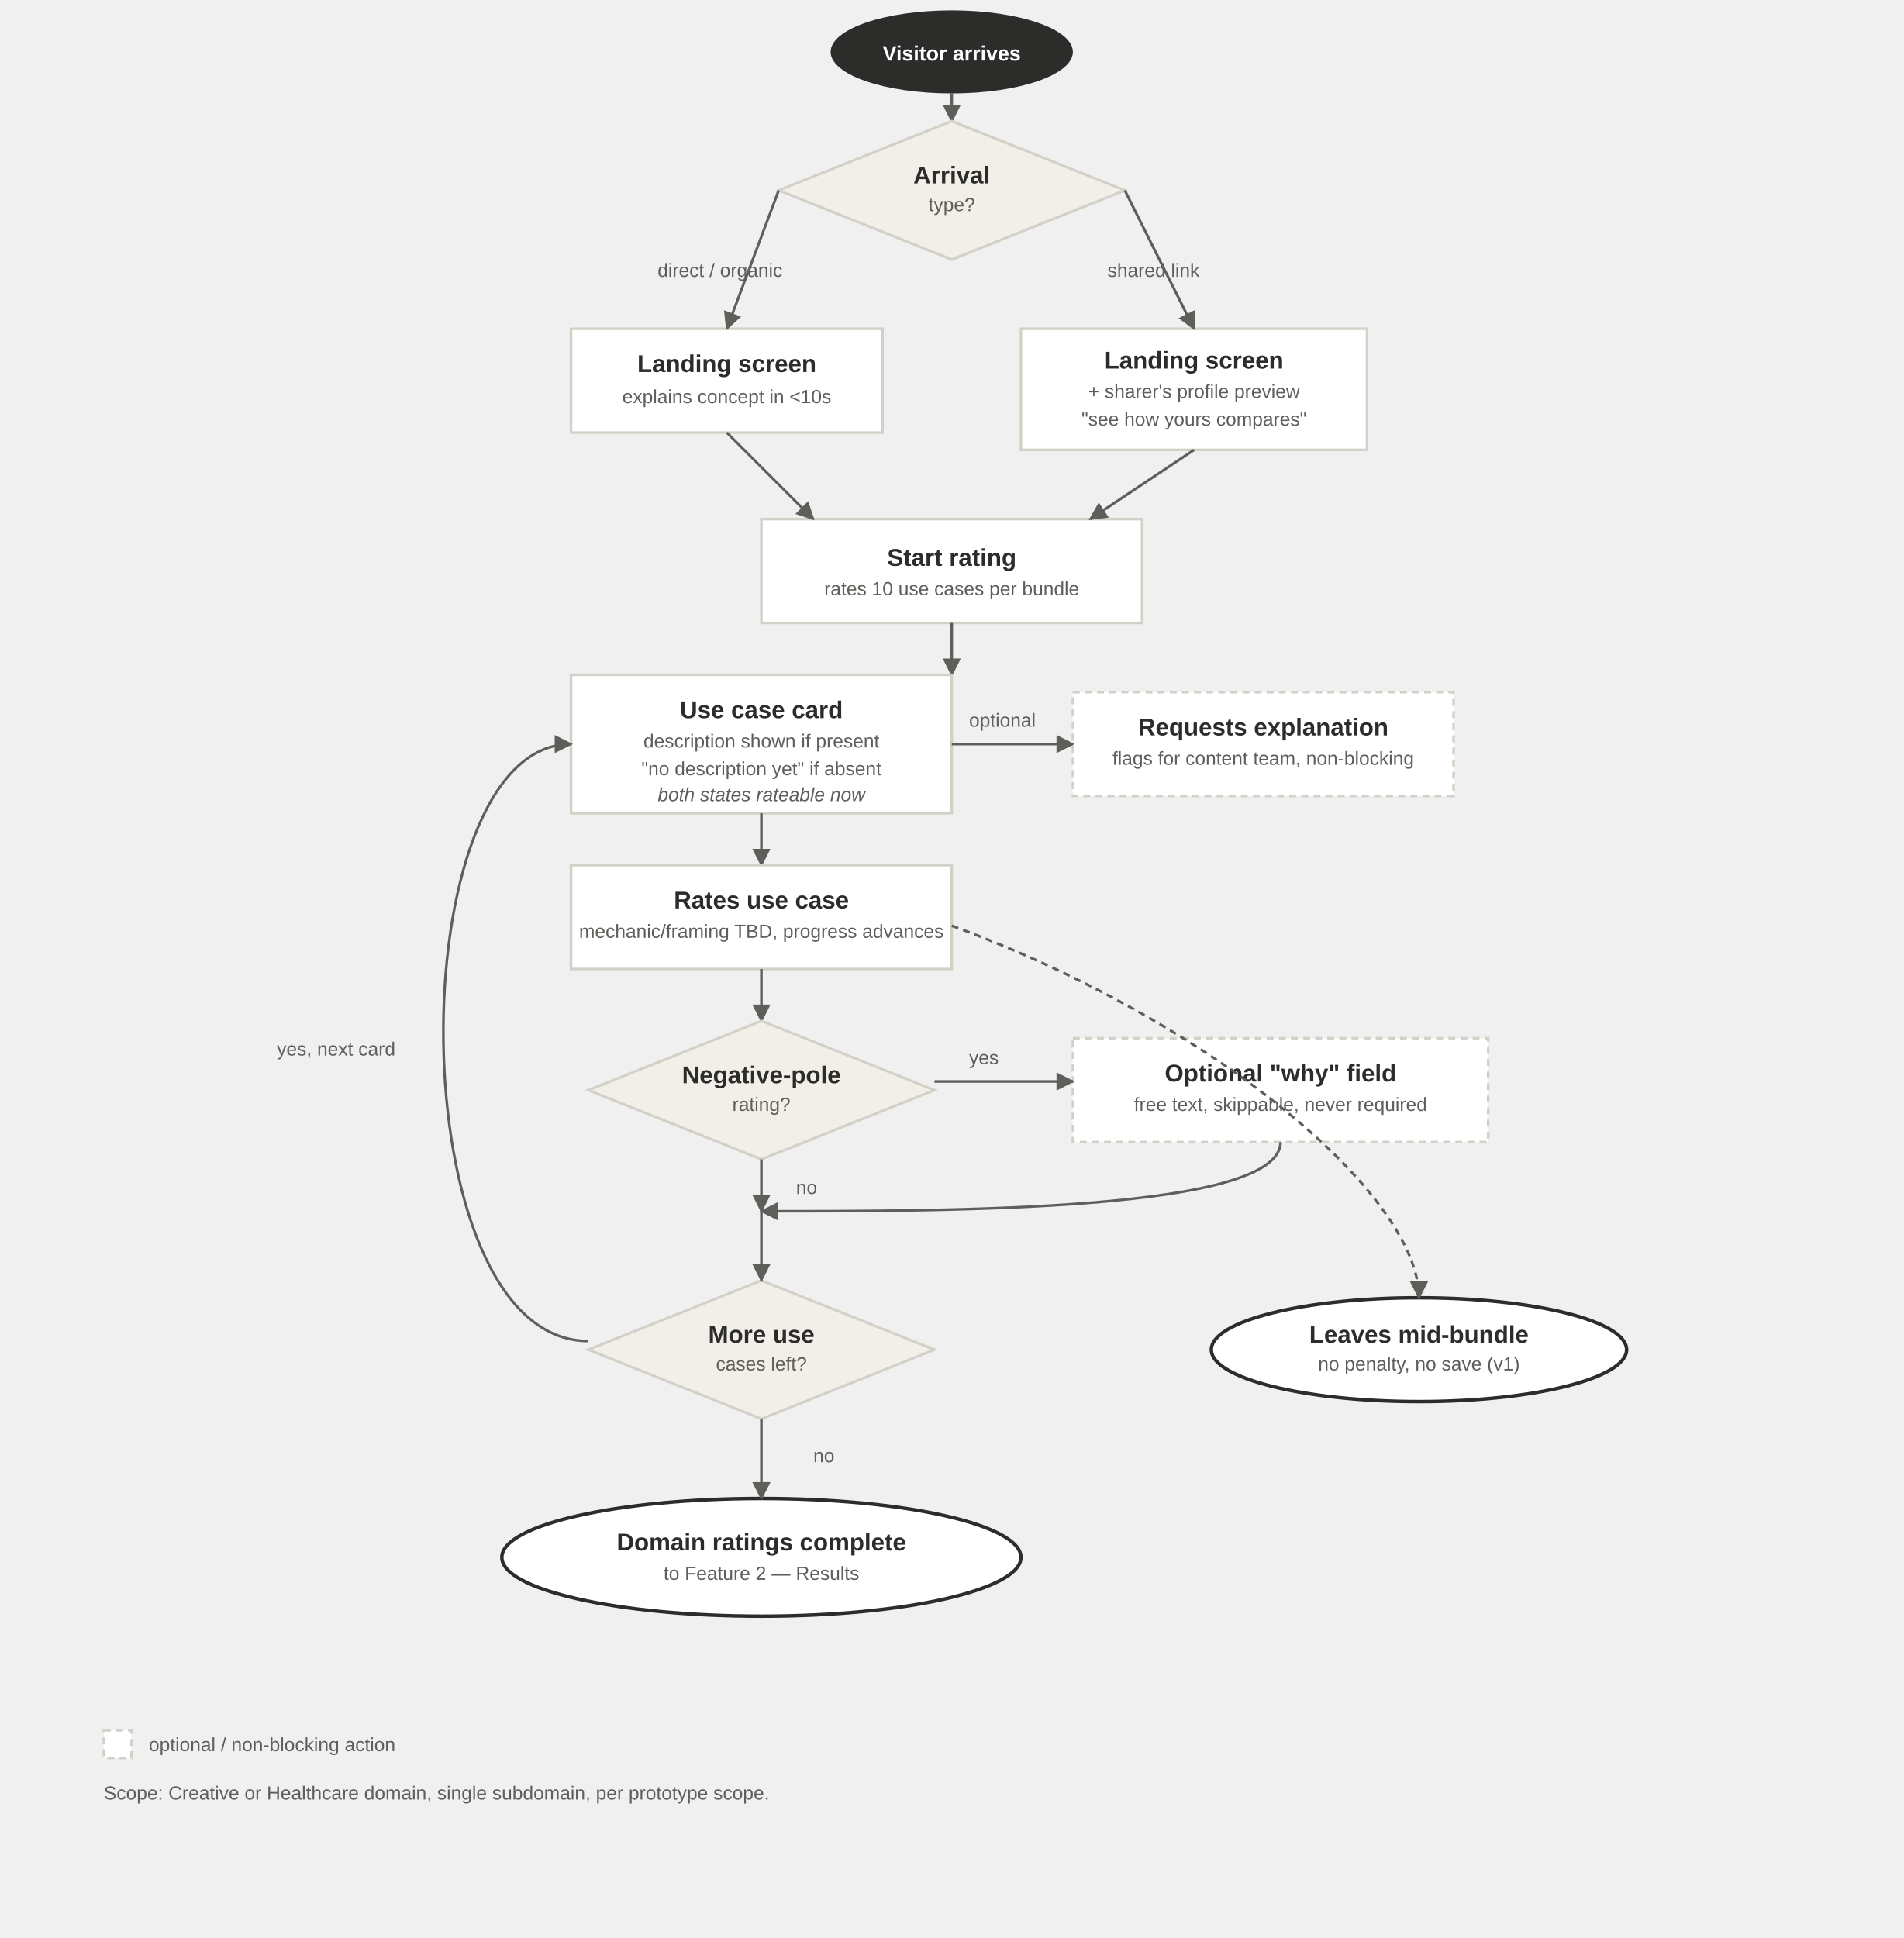
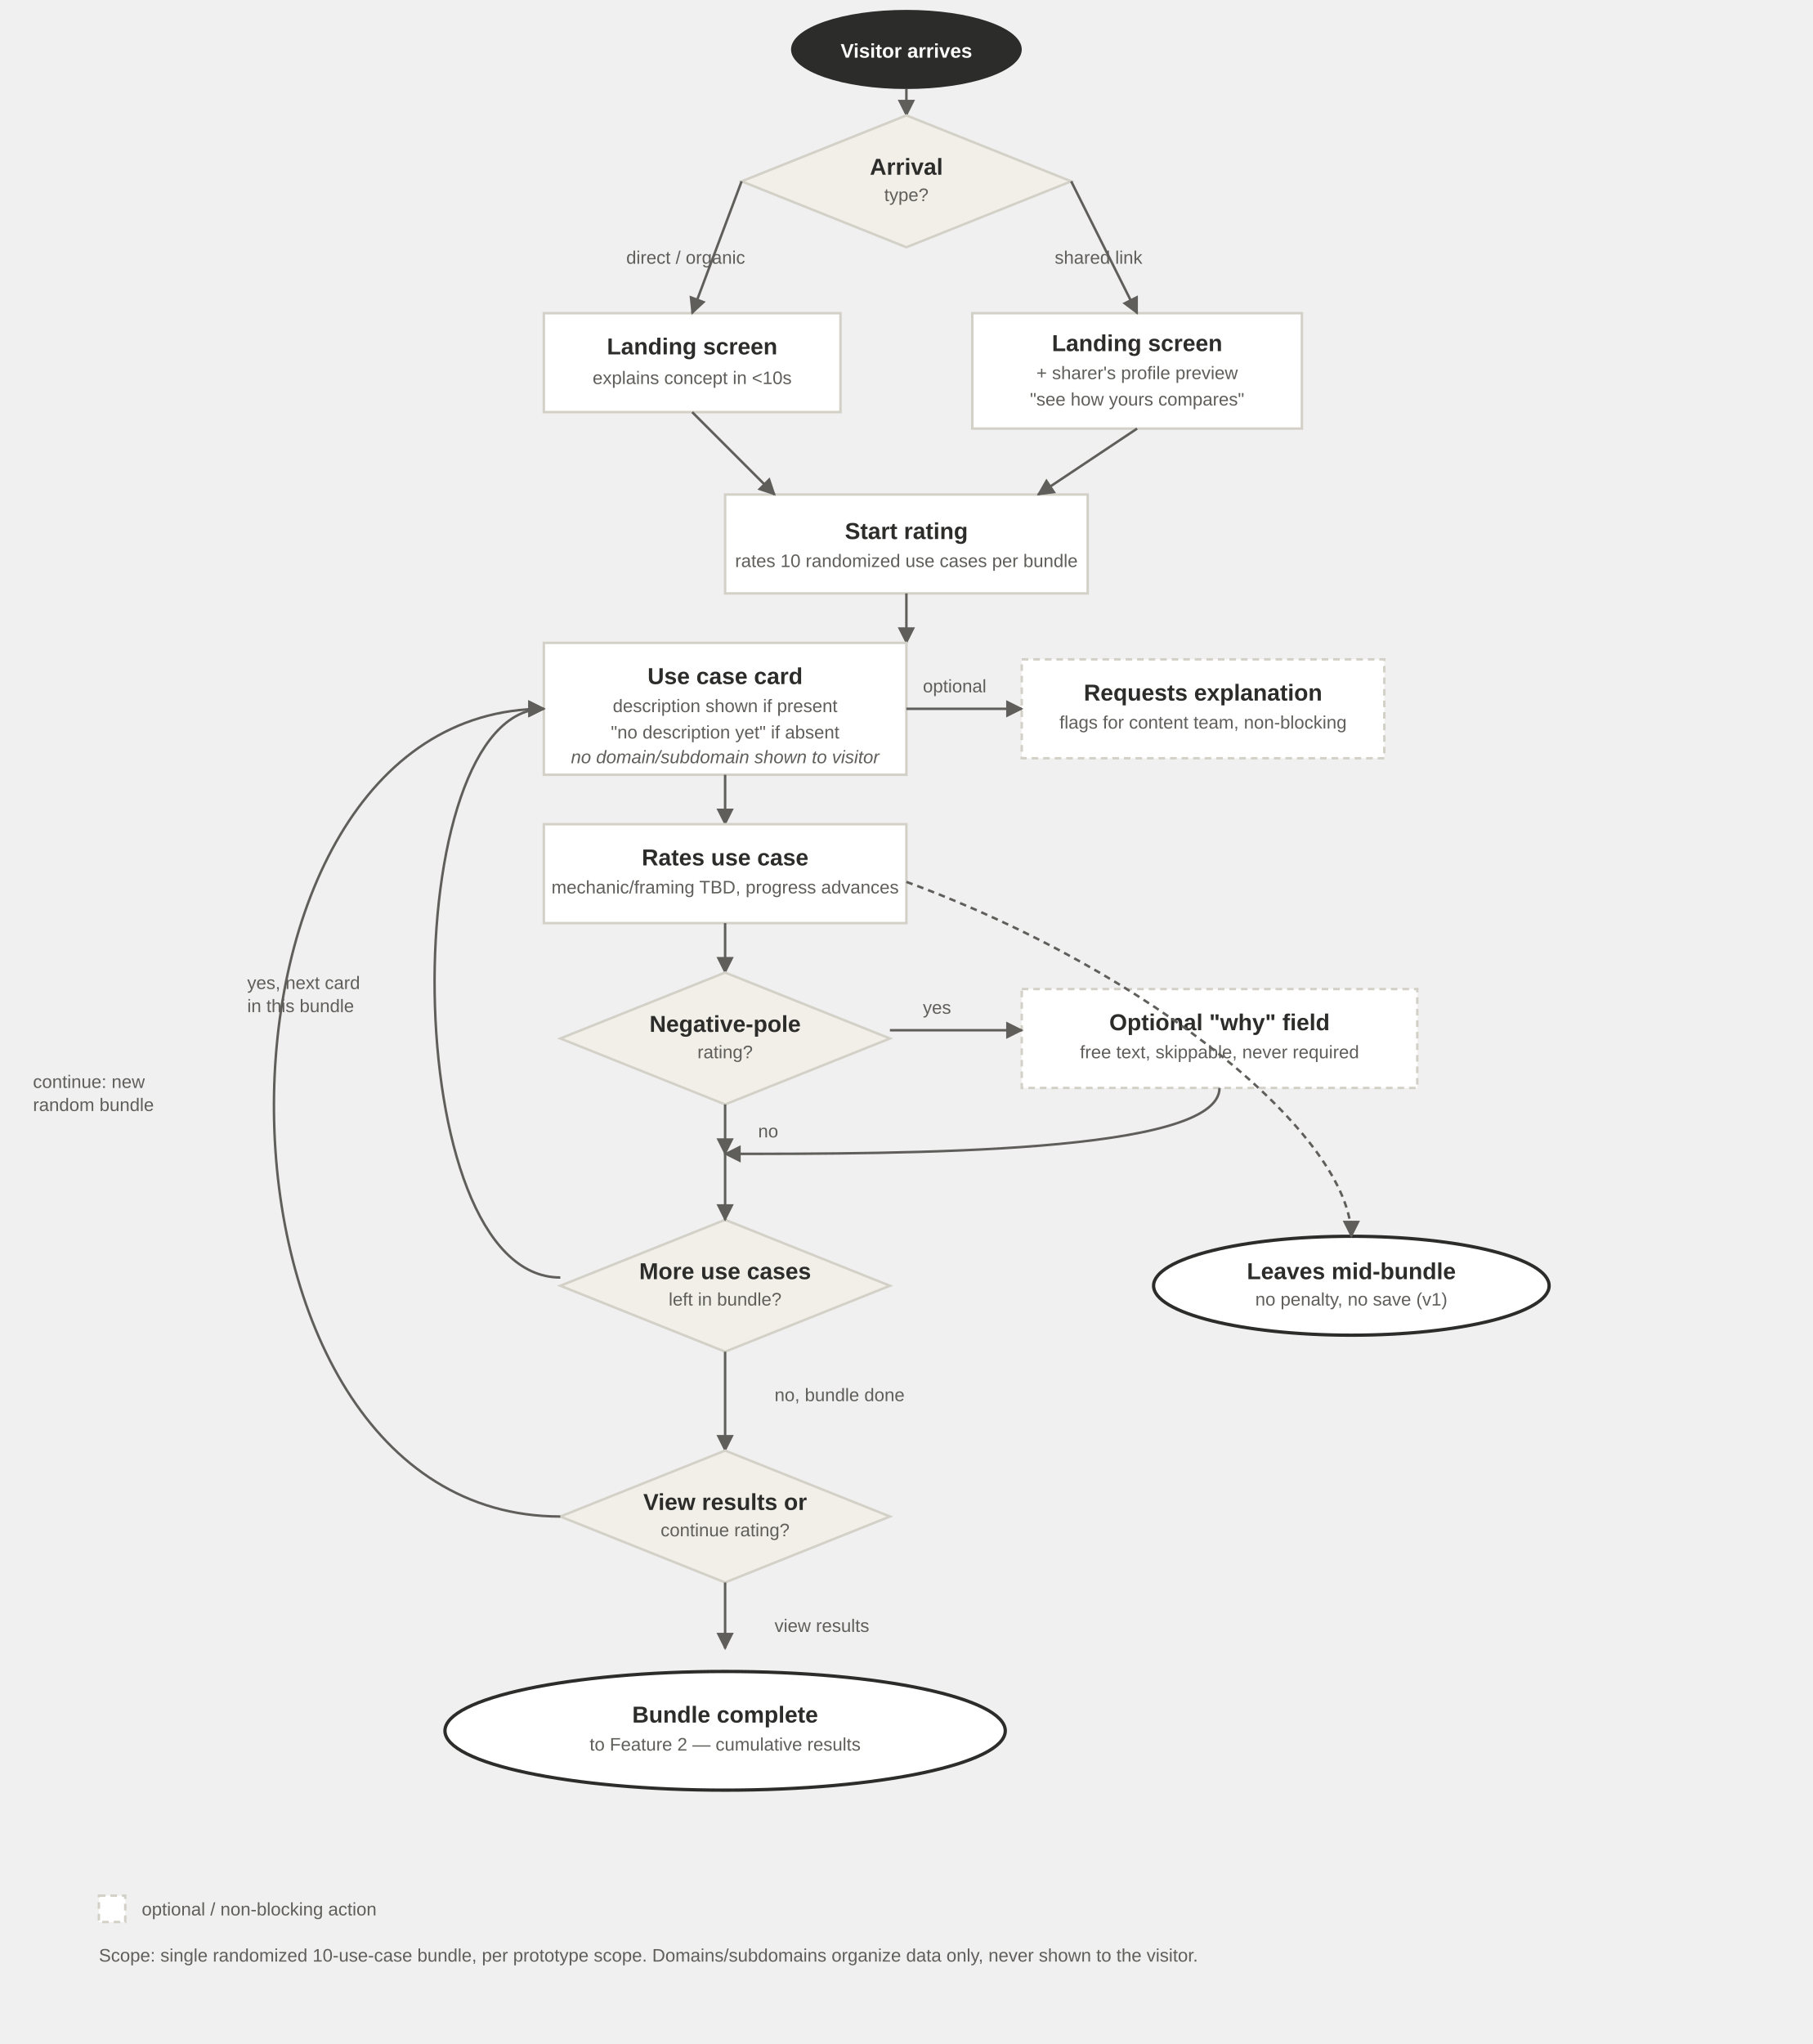
- <svg xmlns="http://www.w3.org/2000/svg" viewBox="0 0 1100 1120" role="img">
+ <svg xmlns="http://www.w3.org/2000/svg" viewBox="0 0 1100 1240" role="img">
  <defs>
    <marker id="arrow2" viewBox="0 0 10 10" refX="9" refY="5" markerWidth="7" markerHeight="7" orient="auto-start-reverse">
      <path d="M0,0 L10,5 L0,10 z" fill="#5F5E5A" />
    </marker>
  </defs>
  <style>
.box { fill: #FFFFFF; stroke: #D3D1C7; stroke-width:1.5; }
.decision { fill: #F1EFE8; stroke: #D3D1C7; stroke-width:1.5; }
.optional { fill: #FFFFFF; stroke: #D3D1C7; stroke-width:1.5; stroke-dasharray:4,3; }
.end { fill: #FFFFFF; stroke: #2C2C2A; stroke-width:2; }
.entry { fill: #2C2C2A; }
.title { font-size:14px; font-weight:600; fill: #2C2C2A; font-family: Arial, sans-serif; }
.sub { font-size:11px; fill: #5F5E5A; font-family: Arial, sans-serif; }
.label { font-size:11px; fill: #5F5E5A; font-family: Arial, sans-serif; }
.entrylabel { font-size:12px; font-weight:600; fill: #FFFFFF; font-family: Arial, sans-serif; }
.edge { stroke: #5F5E5A; stroke-width:1.5; fill:none; marker-end:url(#arrow2); }
</style>
  <ellipse cx="550" cy="30" rx="70" ry="24" class="entry" />
  <text x="550" y="35" text-anchor="middle" class="entrylabel">Visitor arrives</text>
  <path class="edge" d="M550,54 L550,70" />
  <polygon points="550,70 650,110 550,150 450,110" class="decision" />
  <text x="550" y="106" text-anchor="middle" class="title">Arrival</text>
  <text x="550" y="122" text-anchor="middle" class="sub">type?</text>
  <rect x="330" y="190" width="180" height="60" class="box" />
  <text x="420" y="215" text-anchor="middle" class="title">Landing screen</text>
  <text x="420" y="233" text-anchor="middle" class="sub">explains concept in &lt;10s</text>
  <path class="edge" d="M450,110 L420,190" />
  <text x="380" y="160" class="label">direct / organic</text>
  <rect x="590" y="190" width="200" height="70" class="box" />
  <text x="690" y="213" text-anchor="middle" class="title">Landing screen</text>
  <text x="690" y="230" text-anchor="middle" class="sub">+ sharer's profile preview</text>
  <text x="690" y="246" text-anchor="middle" class="sub">"see how yours compares"</text>
  <path class="edge" d="M650,110 L690,190" />
  <text x="640" y="160" class="label">shared link</text>
  <rect x="440" y="300" width="220" height="60" class="box" />
  <text x="550" y="327" text-anchor="middle" class="title">Start rating</text>
-   <text x="550" y="344" text-anchor="middle" class="sub">rates 10 use cases per bundle</text>
+   <text x="550" y="344" text-anchor="middle" class="sub">rates 10 randomized use cases per bundle</text>
  <path class="edge" d="M420,250 L470,300" />
  <path class="edge" d="M690,260 L630,300" />
  <path class="edge" d="M550,360 L550,390" />
  <rect x="330" y="390" width="220" height="80" class="box" />
  <text x="440" y="415" text-anchor="middle" class="title">Use case card</text>
  <text x="440" y="432" text-anchor="middle" class="sub">description shown if present</text>
  <text x="440" y="448" text-anchor="middle" class="sub">"no description yet" if absent</text>
-   <text x="440" y="463" text-anchor="middle" class="sub" font-style="italic">both states rateable now</text>
+   <text x="440" y="463" text-anchor="middle" class="sub" font-style="italic">no domain/subdomain shown to visitor</text>
  <rect x="620" y="400" width="220" height="60" class="optional" />
  <text x="730" y="425" text-anchor="middle" class="title">Requests explanation</text>
  <text x="730" y="442" text-anchor="middle" class="sub">flags for content team, non-blocking</text>
  <path class="edge" d="M550,430 L620,430" />
  <text x="560" y="420" class="label">optional</text>
  <path class="edge" d="M440,470 L440,500" />
  <rect x="330" y="500" width="220" height="60" class="box" />
  <text x="440" y="525" text-anchor="middle" class="title">Rates use case</text>
  <text x="440" y="542" text-anchor="middle" class="sub">mechanic/framing TBD, progress advances</text>
  <path class="edge" d="M440,560 L440,590" />
  <polygon points="440,590 540,630 440,670 340,630" class="decision" />
  <text x="440" y="626" text-anchor="middle" class="title">Negative-pole</text>
  <text x="440" y="642" text-anchor="middle" class="sub">rating?</text>
  <rect x="620" y="600" width="240" height="60" class="optional" />
  <text x="740" y="625" text-anchor="middle" class="title">Optional "why" field</text>
  <text x="740" y="642" text-anchor="middle" class="sub">free text, skippable, never required</text>
  <path class="edge" d="M540,625 L620,625" />
  <text x="560" y="615" class="label">yes</text>
  <path class="edge" d="M440,670 L440,700" />
  <text x="460" y="690" class="label">no</text>
  <path class="edge" d="M740,660 C740,700 550,700 440,700" />
  <polygon points="440,740 540,780 440,820 340,780" class="decision" />
-   <text x="440" y="776" text-anchor="middle" class="title">More use</text>
-   <text x="440" y="792" text-anchor="middle" class="sub">cases left?</text>
+   <text x="440" y="776" text-anchor="middle" class="title">More use cases</text>
+   <text x="440" y="792" text-anchor="middle" class="sub">left in bundle?</text>
  <path class="edge" d="M440,700 L440,740" />
-   <path class="edge" d="M340,775 C230,775 230,430 330,430" />
-   <text x="160" y="610" class="label">yes, next card</text>
+   <path class="edge" d="M340,775 C240,775 240,430 330,430" />
+   <text x="150" y="600" class="label">yes, next card</text>
+   <text x="150" y="614" class="label">in this bundle</text>
  <ellipse cx="820" cy="780" rx="120" ry="30" class="end" />
  <text x="820" y="776" text-anchor="middle" class="title">Leaves mid-bundle</text>
  <text x="820" y="792" text-anchor="middle" class="sub">no penalty, no save (v1)</text>
  <path class="edge" d="M550,535 C700,590 820,690 820,750" stroke-dasharray="4,3" />
-   <ellipse cx="440" cy="900" rx="150" ry="34" class="end" />
-   <text x="440" y="896" text-anchor="middle" class="title">Domain ratings complete</text>
-   <text x="440" y="913" text-anchor="middle" class="sub">to Feature 2 — Results</text>
-   <path class="edge" d="M440,820 L440,866" />
-   <text x="470" y="845" class="label">no</text>
-   <rect x="60" y="1000" width="16" height="16" class="optional" />
-   <text x="86" y="1012" class="label">optional / non-blocking action</text>
-   <text x="60" y="1040" class="sub">Scope: Creative or Healthcare domain, single subdomain, per prototype scope.</text>
+   <path class="edge" d="M440,820 L440,880" />
+   <text x="470" y="850" class="label">no, bundle done</text>
+   <polygon points="440,880 540,920 440,960 340,920" class="decision" />
+   <text x="440" y="916" text-anchor="middle" class="title">View results or</text>
+   <text x="440" y="932" text-anchor="middle" class="sub">continue rating?</text>
+   <path class="edge" d="M340,920 C110,920 110,430 330,430" />
+   <text x="20" y="660" class="label">continue: new</text>
+   <text x="20" y="674" class="label">random bundle</text>
+   <path class="edge" d="M440,960 L440,1000" />
+   <text x="470" y="990" class="label">view results</text>
+   <ellipse cx="440" cy="1050" rx="170" ry="36" class="end" />
+   <text x="440" y="1045" text-anchor="middle" class="title">Bundle complete</text>
+   <text x="440" y="1062" text-anchor="middle" class="sub">to Feature 2 — cumulative results</text>
+   <rect x="60" y="1150" width="16" height="16" class="optional" />
+   <text x="86" y="1162" class="label">optional / non-blocking action</text>
+   <text x="60" y="1190" class="sub">Scope: single randomized 10-use-case bundle, per prototype scope. Domains/subdomains organize data only, never shown to the visitor.</text>
</svg>
